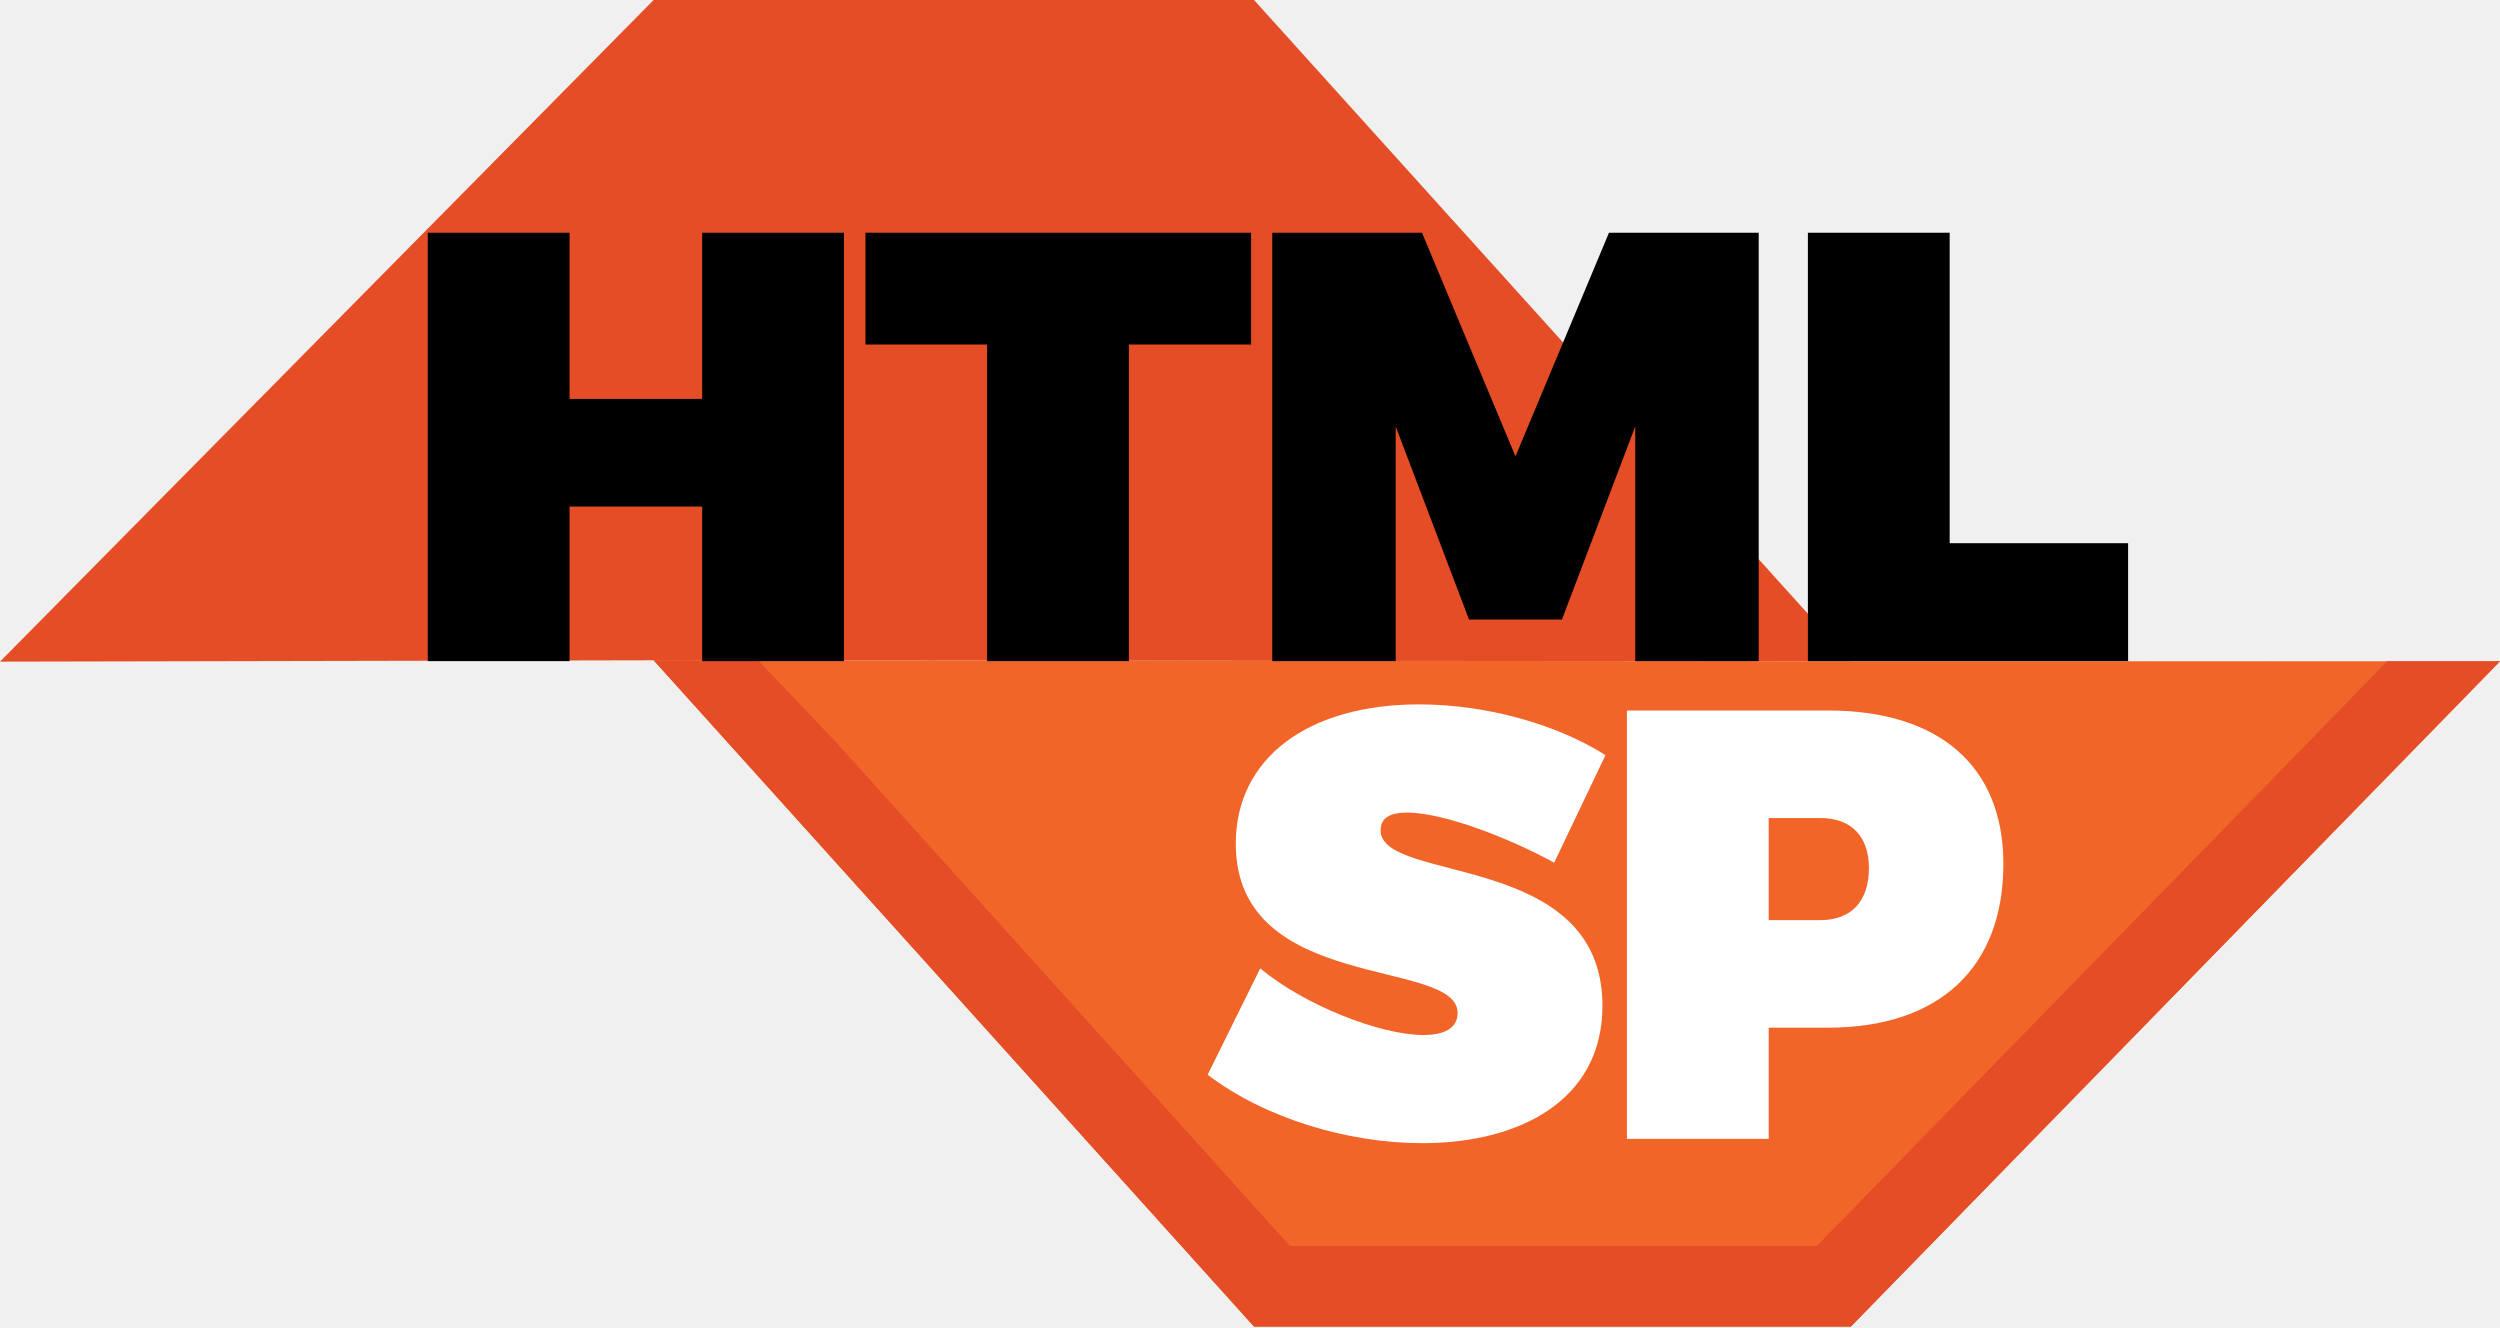
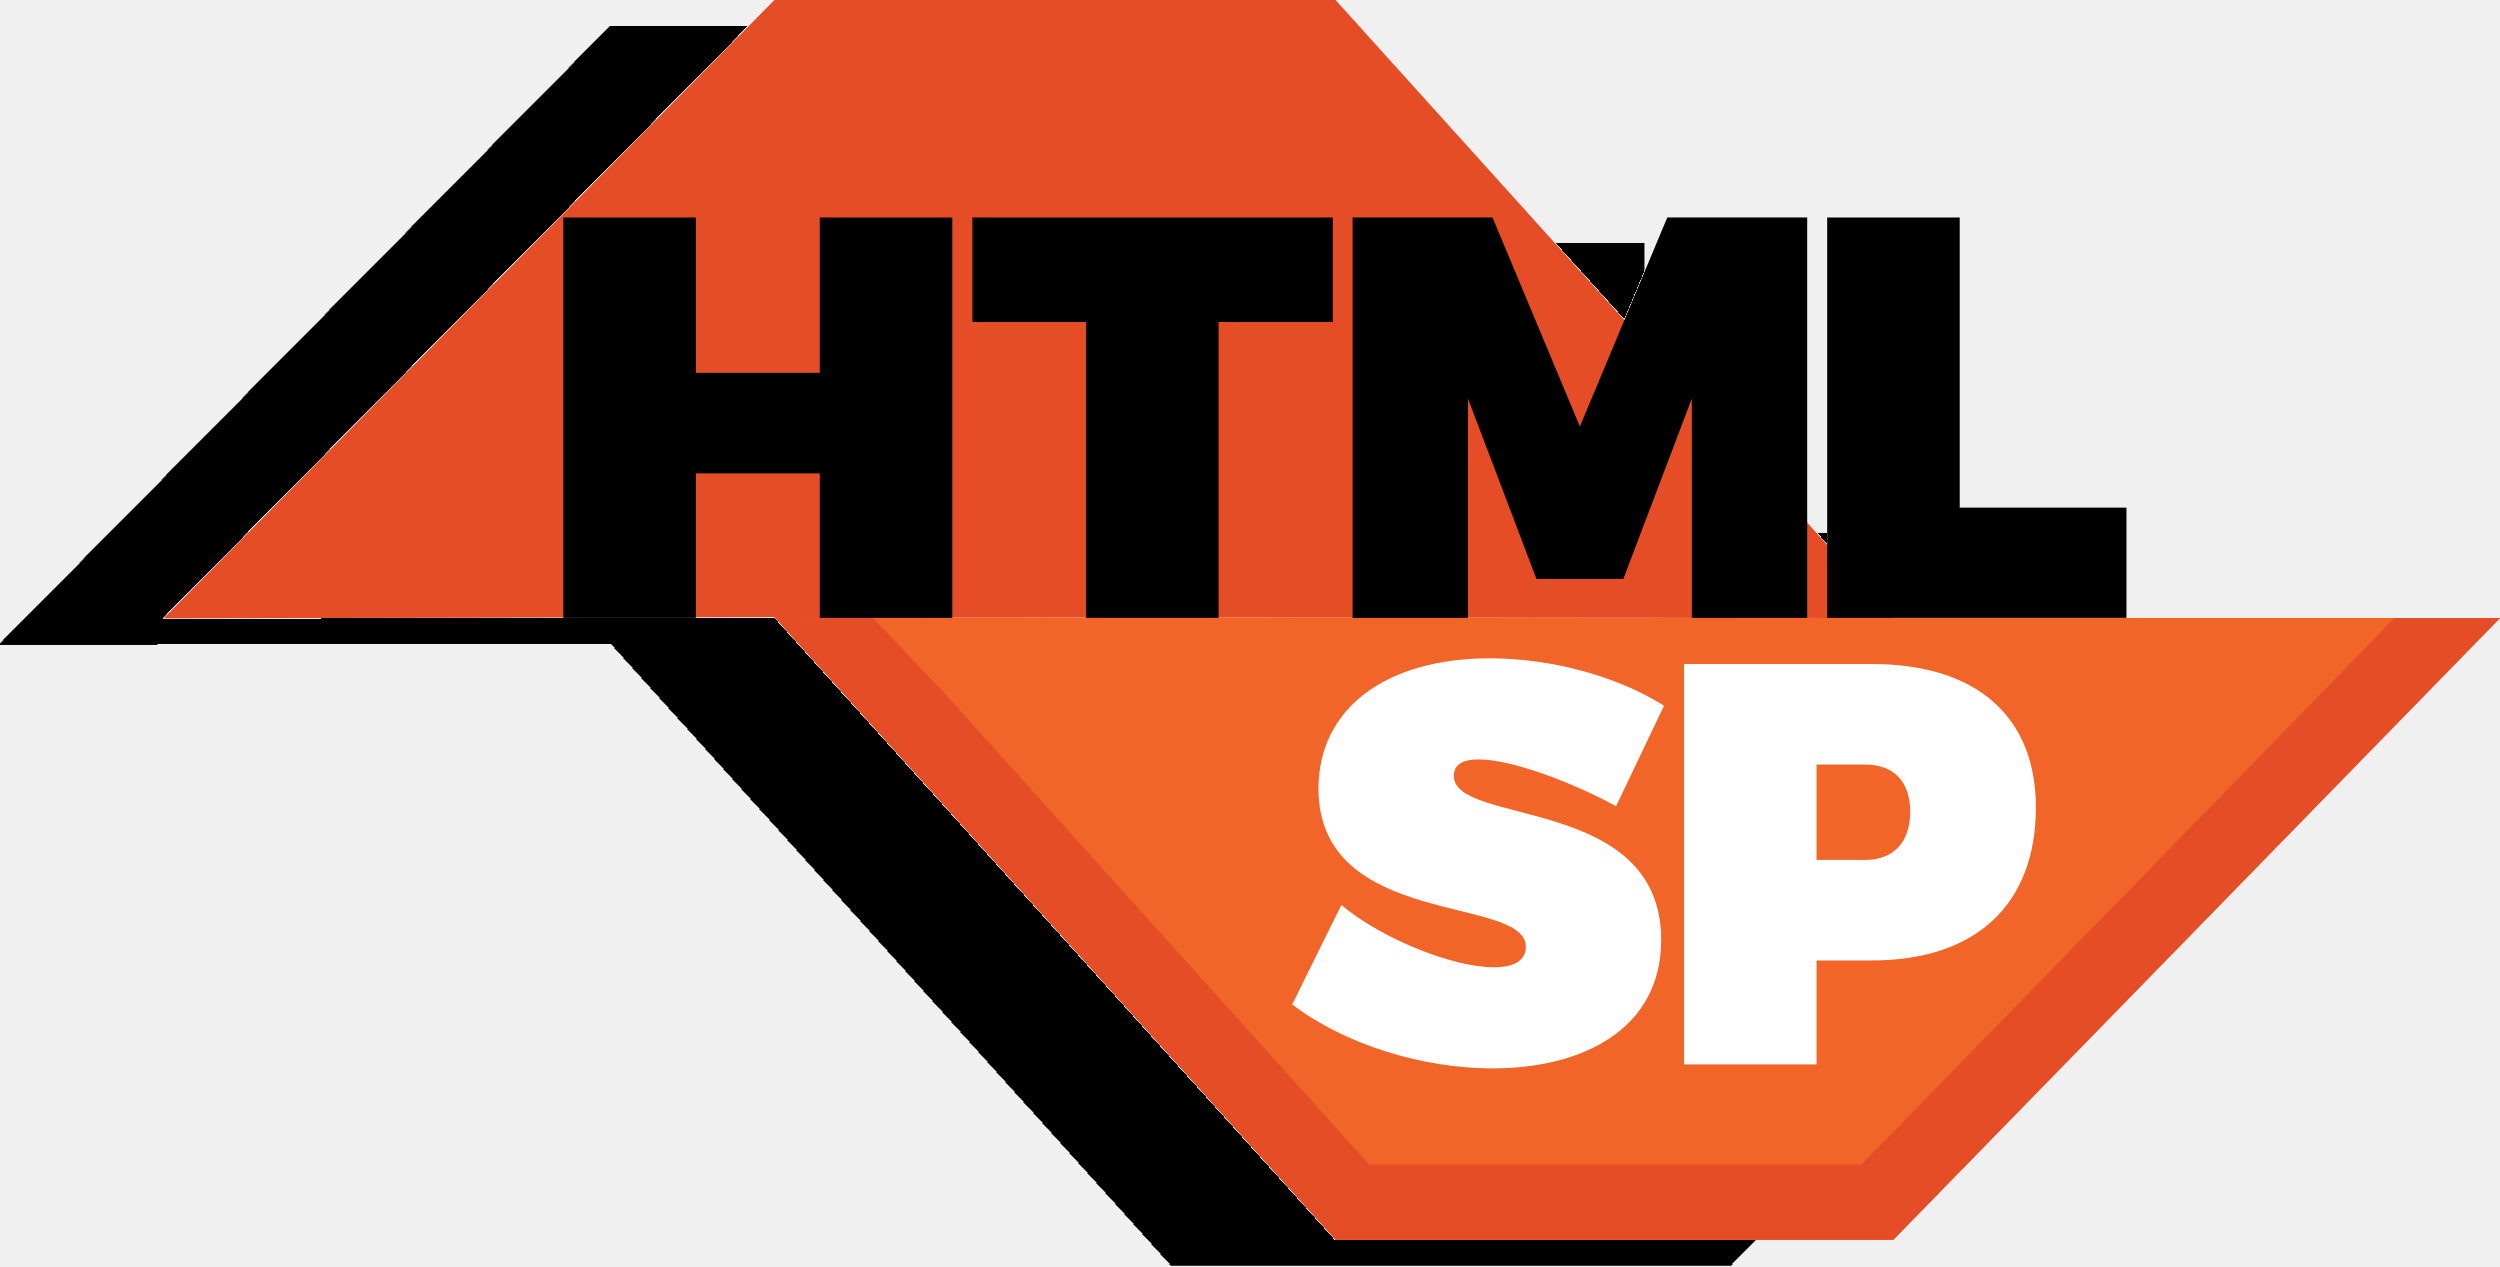
- <svg xmlns="http://www.w3.org/2000/svg" width="900" height="478" viewBox="0 0 900 478" fill="none">
-   <path fill-rule="evenodd" clip-rule="evenodd" d="M235.314 237.701L666.292 238.065H900L666.292 477.582H451.454L235.314 237.701Z" fill="#F16529" />
-   <path fill-rule="evenodd" clip-rule="evenodd" d="M235.314 237.701L451.454 477.582H666.292L900 238.065L235.314 237.701ZM831.109 267.098L859.355 238.043L272.907 237.721L300.602 266.788L464.374 448.55H654.057L831.109 267.098Z" fill="#E44D26" />
-   <path d="M510.88 253.58C470.84 253.58 444.88 272.94 444.88 303.74C444.88 357.86 524.74 344.66 524.74 364.68C524.74 370.18 519.9 372.6 512.42 372.6C496.8 372.6 469.52 361.82 453.68 348.62L434.76 386.9C455.22 402.52 485.14 411.54 511.98 411.54C546.74 411.54 576.88 396.36 576.88 362.04C576.88 306.16 497.02 318.26 497.02 298.9C497.02 294.28 500.76 292.52 506.48 292.52C519.9 292.52 543.88 301.98 559.5 310.56L577.98 271.84C560.6 260.84 535.3 253.58 510.88 253.58ZM585.694 255.78V410H636.734V369.96H658.074C698.114 369.96 721.214 348.4 721.214 311C721.214 275.8 698.114 255.78 658.074 255.78H585.694ZM636.734 294.5H655.434C666.434 294.5 672.814 301.1 672.814 312.54C672.814 324.42 666.434 331.24 655.434 331.24H636.734V294.5Z" fill="white" />
-   <path fill-rule="evenodd" clip-rule="evenodd" d="M235.308 0H451.448L666.285 238.065L235.308 237.7L0 238.193L235.308 0Z" fill="#E44D26" />
-   <path d="M303.82 238V83.78H252.78V143.62H205.04V83.78H154V238H205.04V182.34H252.78V238H303.82ZM450.395 124.04V83.78H311.575V124.04H355.355V238H406.395V124.04H450.395ZM633.133 238V83.78H579.233L545.573 164.3L511.913 83.78H458.013V238H502.453V153.52L528.853 223.04H562.293L588.693 153.52V238H633.133ZM701.879 195.54V83.78H650.839V238H766.119V195.54H701.879Z" fill="black" />
+ <svg xmlns="http://www.w3.org/2000/svg" width="963" height="488" viewBox="0 0 963 488" fill="none">
+   <g filter="url(#filter0_d_2401_3)">
+     <path fill-rule="evenodd" clip-rule="evenodd" d="M298.314 237.701L729.292 238.065H963L729.292 477.582H514.454L298.314 237.701Z" fill="#F16529" />
+     <path fill-rule="evenodd" clip-rule="evenodd" d="M298.314 237.701L514.454 477.582H729.292L963 238.065L298.314 237.701ZM894.109 267.098L922.355 238.043L335.907 237.721L363.602 266.788L527.374 448.55H717.057L894.109 267.098Z" fill="#E44D26" />
+     <path d="M573.88 253.58C533.84 253.58 507.88 272.94 507.88 303.74C507.88 357.86 587.74 344.66 587.74 364.68C587.74 370.18 582.9 372.6 575.42 372.6C559.8 372.6 532.52 361.82 516.68 348.62L497.76 386.9C518.22 402.52 548.14 411.54 574.98 411.54C609.74 411.54 639.88 396.36 639.88 362.04C639.88 306.16 560.02 318.26 560.02 298.9C560.02 294.28 563.76 292.52 569.48 292.52C582.9 292.52 606.88 301.98 622.5 310.56L640.98 271.84C623.6 260.84 598.3 253.58 573.88 253.58Z" fill="white" />
+     <path d="M648.694 255.78V410H699.734V369.96H721.074C761.114 369.96 784.214 348.4 784.214 311C784.214 275.8 761.114 255.78 721.074 255.78H648.694ZM699.734 294.5H718.434C729.434 294.5 735.814 301.1 735.814 312.54C735.814 324.42 729.434 331.24 718.434 331.24H699.734V294.5Z" fill="white" />
+     <path fill-rule="evenodd" clip-rule="evenodd" d="M298.308 0H514.448L729.285 238.065L298.308 237.7L63 238.193L298.308 0Z" fill="#E44D26" />
+     <path d="M366.82 238V83.78H315.78V143.62H268.04V83.78H217V238H268.04V182.34H315.78V238H366.82Z" fill="black" />
+     <path d="M513.395 124.04V83.78H374.575V124.04H418.355V238H469.395V124.04H513.395Z" fill="black" />
+     <path d="M696.133 238V83.78H642.233L608.573 164.3L574.913 83.78H521.013V238H565.453V153.52L591.853 223.04H625.293L651.693 153.52V238H696.133Z" fill="black" />
+     <path d="M754.879 195.54V83.78H703.839V238H819.119V195.54H754.879Z" fill="black" />
+   </g>
+   <defs>
+     <filter id="filter0_d_2401_3" x="0" y="0" width="963" height="487.582" filterUnits="userSpaceOnUse" color-interpolation-filters="sRGB">
+       <feFlood flood-opacity="0" result="BackgroundImageFix" />
+       <feColorMatrix in="SourceAlpha" type="matrix" values="0 0 0 0 0 0 0 0 0 0 0 0 0 0 0 0 0 0 127 0" result="hardAlpha" />
+       <feOffset dx="-63" dy="10" />
+       <feComposite in2="hardAlpha" operator="out" />
+       <feColorMatrix type="matrix" values="0 0 0 0 0 0 0 0 0 0 0 0 0 0 0 0 0 0 1 0" />
+       <feBlend mode="normal" in2="BackgroundImageFix" result="effect1_dropShadow_2401_3" />
+       <feBlend mode="normal" in="SourceGraphic" in2="effect1_dropShadow_2401_3" result="shape" />
+     </filter>
+   </defs>
</svg>
